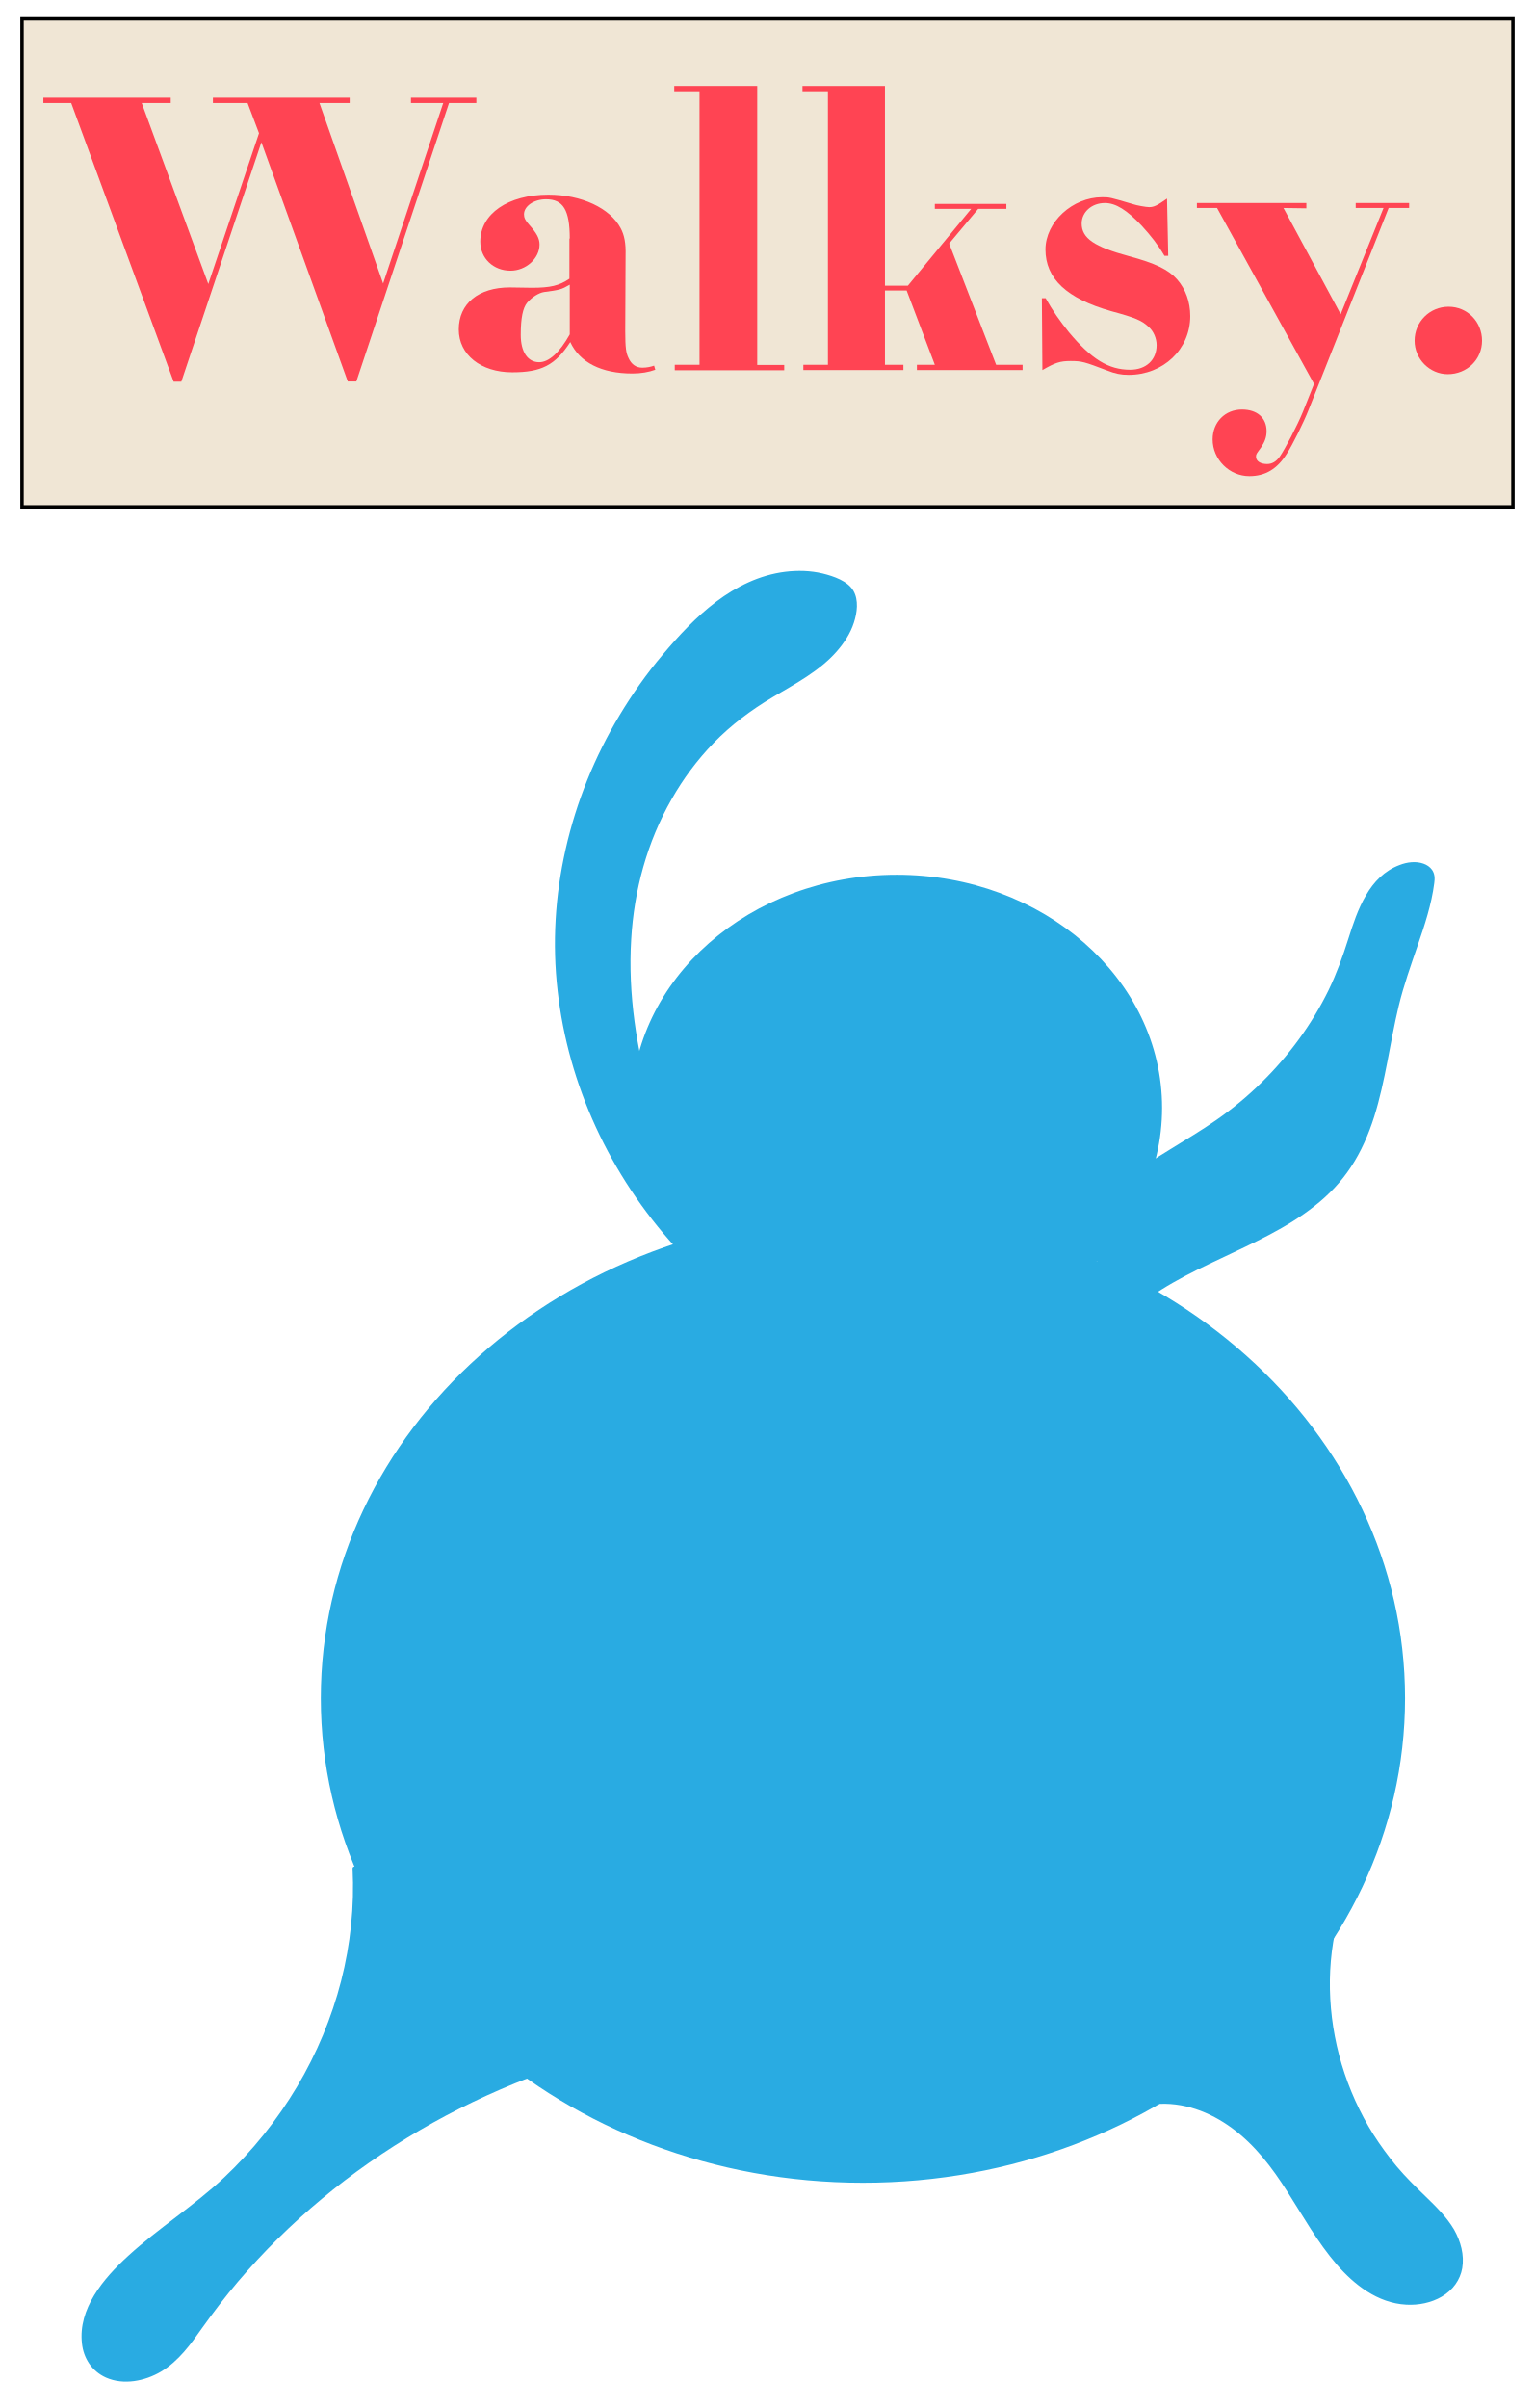
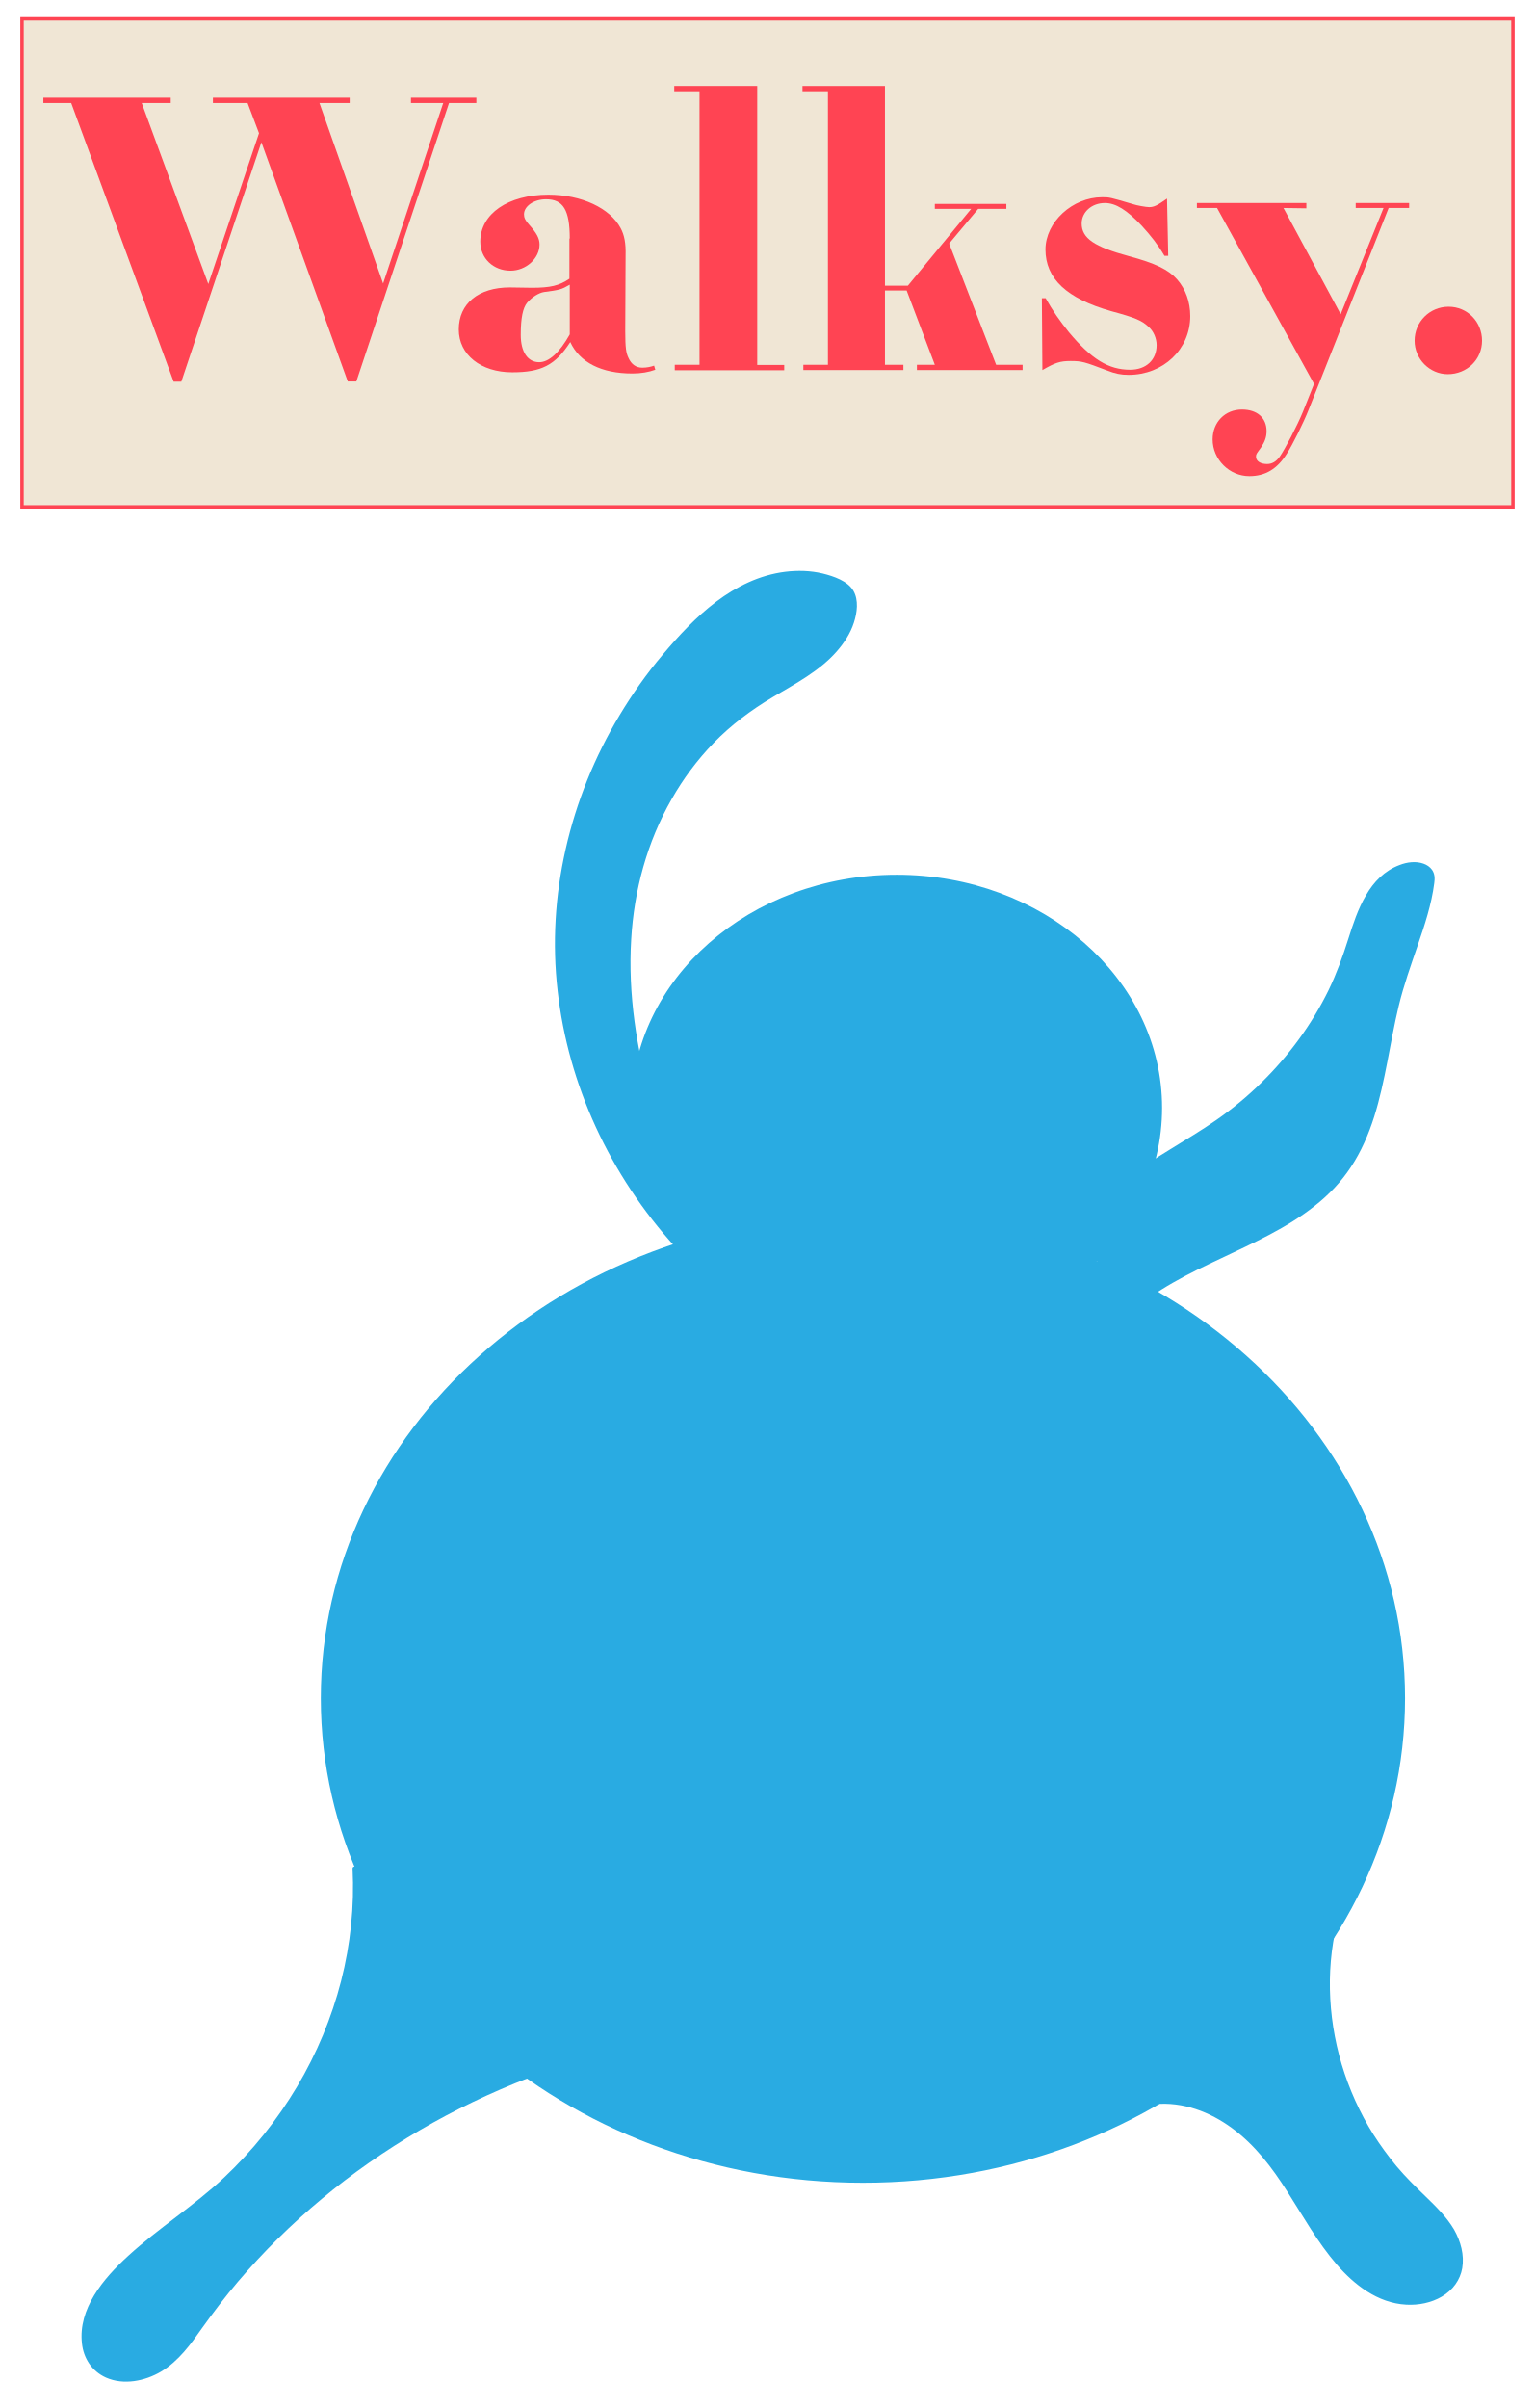
<svg xmlns="http://www.w3.org/2000/svg" xmlns:xlink="http://www.w3.org/1999/xlink" version="1.1" id="Layer_1" x="0px" y="0px" viewBox="0 0 899 1410" style="enable-background:new 0 0 899 1410;" xml:space="preserve">
  <style type="text/css">
	.st0{clip-path:url(#SVGID_2_);}
	.st1{clip-path:url(#SVGID_4_);fill:#29ABE2;}
	.st2{clip-path:url(#SVGID_6_);fill:none;stroke:#29ABE2;stroke-miterlimit:10;}
	.st3{clip-path:url(#SVGID_8_);fill:#29ABE2;}
	.st4{clip-path:url(#SVGID_10_);fill:none;stroke:#29ABE2;stroke-miterlimit:10;}
	.st5{clip-path:url(#SVGID_12_);fill:#29ABE2;}
	.st6{clip-path:url(#SVGID_14_);fill:#29ABE2;}
	.st7{clip-path:url(#SVGID_16_);fill:#29ABE2;}
	.st8{clip-path:url(#SVGID_18_);fill:#29ABE2;}
	.st9{clip-path:url(#SVGID_20_);fill:#29ABE2;}
	.st10{clip-path:url(#SVGID_22_);fill:#29ABE2;}
	.st11{clip-path:url(#SVGID_24_);fill:#29ABE2;}
	.st12{clip-path:url(#SVGID_26_);fill:#29ABE2;}
- 	.st13{fill:#F0E6D5;stroke:#000000;stroke-width:2;stroke-miterlimit:10;}
+ 	.st13{fill:#F0E6D5;stroke:#FF4453;stroke-width:2;stroke-miterlimit:10;}
	.st14{fill:#FF4453;}
</style>
  <g>
    <g>
      <g>
        <defs>
          <rect id="SVGID_1_" x="23" y="-163" width="947" height="1867" />
        </defs>
        <clipPath id="SVGID_2_">
          <use xlink:href="#SVGID_1_" style="overflow:visible;" />
        </clipPath>
        <g class="st0">
          <g>
            <defs>
              <rect id="SVGID_3_" x="23" y="-163" width="947" height="1867" />
            </defs>
            <clipPath id="SVGID_4_">
              <use xlink:href="#SVGID_3_" style="overflow:visible;" />
            </clipPath>
            <path class="st1" d="M680.1,648.7c0,75.1-69.4,136-154.9,136c-85.6,0-154.9-60.9-154.9-136s69.4-136,154.9-136       S680.1,573.6,680.1,648.7" />
          </g>
          <g>
            <defs>
              <rect id="SVGID_5_" x="23" y="-163" width="947" height="1867" />
            </defs>
            <clipPath id="SVGID_6_">
              <use xlink:href="#SVGID_5_" style="overflow:visible;" />
            </clipPath>
            <ellipse class="st2" cx="525.2" cy="648.7" rx="154.9" ry="136" />
          </g>
          <g>
            <defs>
              <rect id="SVGID_7_" x="23" y="-163" width="947" height="1867" />
            </defs>
            <clipPath id="SVGID_8_">
              <use xlink:href="#SVGID_7_" style="overflow:visible;" />
            </clipPath>
            <path class="st3" d="M822.4,994.4c0,156.4-141.9,283.2-317,283.2s-317-126.8-317-283.2s141.9-283.2,317-283.2       C680.5,711.2,822.4,838,822.4,994.4" />
          </g>
          <g>
            <defs>
              <rect id="SVGID_9_" x="23" y="-163" width="947" height="1867" />
            </defs>
            <clipPath id="SVGID_10_">
              <use xlink:href="#SVGID_9_" style="overflow:visible;" />
            </clipPath>
            <ellipse class="st4" cx="505.4" cy="994.4" rx="317" ry="283.2" />
          </g>
          <g>
            <defs>
              <rect id="SVGID_11_" x="23" y="-163" width="947" height="1867" />
            </defs>
            <clipPath id="SVGID_12_">
              <use xlink:href="#SVGID_11_" style="overflow:visible;" />
            </clipPath>
            <path class="st5" d="M633.8,724.3c11.6-31,48.2-46.7,77.1-66.3c37.3-25.3,65.2-61.8,78.2-102.4c6.2-19.3,12.4-42.9,33.5-49       c5.7-1.6,13.2-0.9,15.6,4c1.1,2.3,0.8,4.9,0.5,7.3c-3.4,21.9-13,42.6-18.9,64.1c-10.2,37.1-10.3,78.6-35.9,109       c-30.5,36.3-87.8,44.9-123.3,77.2" />
          </g>
          <g>
            <defs>
              <rect id="SVGID_13_" x="23" y="-163" width="947" height="1867" />
            </defs>
            <clipPath id="SVGID_14_">
              <use xlink:href="#SVGID_13_" style="overflow:visible;" />
            </clipPath>
            <path class="st6" d="M635.1,724.7c6.9-18.3,23.1-31.5,39.8-42.5c8.7-5.7,17.8-11.1,26.7-16.6c9.3-5.8,18.2-12,26.5-18.9       c17.2-14.3,31.9-31.2,43.3-49.8c5.7-9.2,10.5-18.8,14.5-28.7c3.7-9.2,6.3-18.7,9.6-28c3-8.3,6.7-16.8,13-23.6       c3-3.1,6.5-5.8,10.6-7.6c4.2-1.9,9.4-3,13.9-1.4c6.4,2.3,4.7,8.9,3.8,13.8c-1.1,6.1-2.7,12.1-4.5,18.1       c-3.6,12-8.2,23.8-11.9,35.8c-6.5,21.2-9.1,43-14.3,64.5c-5,20.5-12.8,40.7-28.7,56.5c-14.3,14.2-32.9,23.8-51.4,32.7       c-18.8,9-38.1,17.4-54.9,29.4c-4,2.9-7.9,5.9-11.5,9.2c-1.2,1,0.6,2.7,1.8,1.6c15.4-14,34.8-23.5,54-32.5       c18.9-9,38.4-17.7,54.6-30.6c8.3-6.5,15.5-14.1,21.1-22.6c6.1-9.2,10.4-19.2,13.7-29.5c6.7-21.3,9.2-43.4,14.4-65       c2.9-12,7.1-23.7,11.1-35.4c4.1-11.9,8.1-24,9.7-36.4c0.4-2.7,0.4-5.5-1.3-7.9c-1.2-1.7-3-2.9-5-3.6c-4.5-1.6-9.7-0.9-14,0.8       c-8.9,3.3-15.2,10-19.6,17.6c-4.8,8.1-7.7,17.1-10.5,25.9c-3.2,10.1-6.8,20.1-11.5,29.8c-9.7,19.8-23,38.1-39.2,54       c-8.1,8-17,15.4-26.5,22c-8.7,6.1-17.9,11.5-26.9,17.1c-17.4,10.7-35.4,22.2-46.5,38.9c-2.6,4-4.8,8.2-6.4,12.6       C632.1,725.4,634.5,726,635.1,724.7" />
          </g>
          <g>
            <defs>
              <rect id="SVGID_15_" x="23" y="-163" width="947" height="1867" />
            </defs>
            <clipPath id="SVGID_16_">
              <use xlink:href="#SVGID_15_" style="overflow:visible;" />
            </clipPath>
            <path class="st7" d="M380.5,646c-11.7-41.1-16.9-84.5-8.1-126.2c8.7-41.7,32.5-81.8,70.2-106.8c12.1-8,25.5-14.4,36.8-23.3       s20.7-21.1,21.1-34.7c0.1-3.4-0.5-6.9-2.6-9.7c-1.7-2.2-4.1-3.7-6.7-4.9c-15.3-7.5-34.5-6-50.3,0.6s-28.7,17.9-40.1,29.9       c-49.3,51.6-76.5,120.4-74.5,188.8s32.9,135.8,85.1,185" />
          </g>
          <g>
            <defs>
              <rect id="SVGID_17_" x="23" y="-163" width="947" height="1867" />
            </defs>
            <clipPath id="SVGID_18_">
              <use xlink:href="#SVGID_17_" style="overflow:visible;" />
            </clipPath>
            <path class="st8" d="M381.7,645.7c-8.8-31.2-14-63.6-12-95.9c1.7-28.4,9.2-56.6,23.7-81.9c6.7-11.8,14.9-22.9,24.6-32.9       c10.1-10.4,21.8-19.2,34.6-26.8c13.3-7.9,27.4-15.3,37.4-26.7c4.4-5,8.1-10.7,10.1-16.9c1.9-5.8,2.9-13.2-0.3-18.7       c-3.3-5.7-11.5-8.5-18-10.1c-7.1-1.7-14.6-1.9-21.9-1c-15.2,1.9-28.7,8.7-40.4,17.5c-11.9,9-22,19.9-31.4,31.1       c-9.4,11.1-17.7,22.9-25.1,35.2c-14.8,24.6-25.5,51.2-31.7,78.6c-6.2,27.3-7.9,55.3-4.7,83c3.1,27.4,10.7,54.4,22.4,79.8       c11.7,25.4,27.4,49.2,46.7,70.4c4.7,5.2,9.7,10.2,14.8,15.1c1.1,1.1,2.9-0.6,1.8-1.6c-20.8-19.6-38.2-42.1-51.7-66.4       c-13.5-24.3-23.2-50.4-28.4-77.2c-5.3-27-6.1-54.7-2.2-81.9c3.9-27.5,12.3-54.5,24.8-79.7c12.5-25.1,29-48.7,49.2-69.3       c10.2-10.4,21.7-20.2,35.6-26.5c13.6-6.2,30-8.5,44.7-4c3.7,1.2,7.7,2.7,10.6,5.1c3.3,2.7,4.4,6.4,4.4,10.4       c0,6.7-2.4,13.2-6.1,18.9c-8,12.5-21.1,20.8-34.2,28.4c-12.7,7.5-25,15.1-35.7,24.8c-9.9,9-18.5,19.1-25.8,30       c-15.2,22.7-24.5,48.4-28.4,74.7c-4.6,30.8-2.1,62.2,4.5,92.6c1.6,7.5,3.5,15,5.6,22.5C379.7,647.8,382.1,647.2,381.7,645.7" />
          </g>
          <g>
            <defs>
              <rect id="SVGID_19_" x="23" y="-163" width="947" height="1867" />
            </defs>
            <clipPath id="SVGID_20_">
              <use xlink:href="#SVGID_19_" style="overflow:visible;" />
            </clipPath>
            <path class="st9" d="M207.8,1094.1c3.7,71.2-28.9,143.3-86.6,191.5c-21.5,18-46.7,33.1-62.7,55.3c-11.1,15.4-15,39.8,2.2,49.4       c10.7,5.9,25.1,2.9,35.1-4s16.6-17,23.4-26.5c49-68.3,122.6-121.7,206.6-150.1" />
          </g>
          <g>
            <defs>
              <rect id="SVGID_21_" x="23" y="-163" width="947" height="1867" />
            </defs>
            <clipPath id="SVGID_22_">
              <use xlink:href="#SVGID_21_" style="overflow:visible;" />
            </clipPath>
            <path class="st10" d="M206.5,1094.1c1.1,22.1-1.2,44.3-6.7,65.8s-14.2,42.4-25.8,61.9s-26,37.5-42.9,53.4       c-17.5,16.4-38.3,29.5-56,45.7c-14.8,13.5-29.4,31.1-27.1,51.3c0.9,8.4,5.6,16.2,14.1,20c10.4,4.6,22.9,2,32.2-3.5       c10.5-6.3,17.5-16.2,24.2-25.7c6.6-9.2,13.5-18.3,20.9-27c14.8-17.4,31.2-33.6,49-48.4c17.8-14.9,37.1-28.3,57.4-40.2       c20.3-11.9,41.8-22.2,64.1-30.8c5.4-2.1,10.9-4,16.3-5.9c1.5-0.5,0.9-2.7-0.7-2.2c-22.4,7.6-44.1,16.9-64.7,27.8       c-20.5,10.8-40,23.3-58.3,37c-18.4,13.9-35.6,29.2-51.2,45.7c-7.7,8.2-15.1,16.6-22,25.3c-7.2,9-13.4,18.6-20.6,27.6       c-7.2,9.1-16.4,17.3-28.8,19.7c-10.5,2-21.6-1.4-26.7-10.4c-4.3-7.7-3.5-17.2-1-25.2c3.1-9.7,9.3-18,16.5-25.7       c16.4-17.4,37.3-30.4,55.5-45.9c17.4-14.8,32.4-31.9,44.8-50.4c12.5-18.7,22.3-38.8,29.1-59.8c6.7-20.8,10.5-42.4,11-64.1       c0.1-5.4,0-10.7-0.2-16.1C208.9,1092.6,206.4,1092.6,206.5,1094.1" />
          </g>
          <g>
            <defs>
              <rect id="SVGID_23_" x="23" y="-163" width="947" height="1867" />
            </defs>
            <clipPath id="SVGID_24_">
              <use xlink:href="#SVGID_23_" style="overflow:visible;" />
            </clipPath>
            <path class="st11" d="M676.3,1230.9c26.4-2.7,50.7,14.2,66.3,33.8c15.6,19.6,25.6,42.6,42.3,61.4c8.5,9.5,19.1,18.1,32.1,21.1       s28.7-0.9,35.3-11.5c5.9-9.4,3.5-21.5-2.4-30.9s-14.8-16.8-22.8-24.8c-45.1-44.9-61.1-112.3-40.5-170.1" />
          </g>
          <g>
            <defs>
              <rect id="SVGID_25_" x="23" y="-163" width="947" height="1867" />
            </defs>
            <clipPath id="SVGID_26_">
              <use xlink:href="#SVGID_25_" style="overflow:visible;" />
            </clipPath>
            <path class="st12" d="M676.3,1232.1c16.6-1.6,32.4,4.6,45.1,13.9c13.8,10.1,23.7,23.4,32.5,37.2c9.3,14.5,17.6,29.6,29.1,42.9       c10,11.5,23.7,22.5,40.6,23.4c7.2,0.4,14.7-1.1,20.8-4.7c6.5-3.8,10.8-9.8,12-16.7c1.3-7.7-0.9-15.7-4.8-22.6       c-4.3-7.3-10.6-13.5-16.8-19.5c-5.9-5.7-11.7-11.4-16.9-17.6c-4.9-5.9-9.4-12.1-13.5-18.5c-8.1-12.9-14.3-26.8-18.6-41.1       c-4.3-14.4-6.6-29.2-6.9-44c-0.3-14.8,1.5-29.6,5.5-43.9c1-3.5,2.1-7.1,3.3-10.5c0.5-1.4-1.9-2-2.4-0.6       c-5,14-7.8,28.6-8.7,43.2c-0.8,14.7,0.4,29.5,3.5,43.9s8.2,28.5,15,41.8s15.5,25.8,25.9,37.1c5.7,6.1,12,11.7,17.8,17.7       c5.9,6.1,11.4,12.8,13.9,20.8c2.4,7.3,2.3,15.6-2.4,22.2c-4,5.6-10.7,8.9-17.7,10.2c-16.4,3.1-31.4-5.6-42.2-16.1       c-12.4-12.1-21.1-27-30-41.4c-8.6-13.9-17.7-27.9-30.4-39.1c-11.5-10.2-26-18.4-42.2-20.1c-3.9-0.4-7.8-0.4-11.7,0       C674.7,1229.9,674.7,1232.2,676.3,1232.1" />
          </g>
        </g>
      </g>
    </g>
  </g>
  <rect x="12.9" y="11" class="st13" width="873.2" height="285.8" />
  <g>
    <path class="st14" d="M41.7,60.3H25.4v-3.1H100v3.1H83l39,106L151.7,78L145,60.3h-20.3v-3.1h80.1v3.1h-17.7L224.4,166l35.2-105.7   h-18.9v-3.1h38.3v3.1h-16l-54.3,163.1h-5L153.1,83.3l-46.9,140.2h-4.5L41.7,60.3z" />
    <path class="st14" d="M333.7,139.7c0-16.7-3.8-23-13.9-23c-7.2,0-12.9,4.1-12.9,8.8c0,1.9,0.7,3.6,3.1,6.2c4.3,4.8,6,7.9,6,11.5   c0,8.1-7.9,15.3-17,15.3c-10,0-17.7-7.2-17.7-17c0-16.3,16.3-27.5,39.9-27.5c19.4,0,36.1,7.9,42.3,19.6c2.2,4.1,3.1,8.8,2.9,16   l-0.2,44.2c0,10,0.5,12.9,1.9,15.8c1.7,3.8,4.5,5.7,8.1,5.7c2.6,0,5-0.5,6.9-1.2l0.7,2.4c-3.8,1.4-8.4,2.2-13.4,2.2   c-18.2,0-30.9-6.5-36.4-18.4c-8.8,13.6-17,17.7-34,17.7c-18.4,0-31.3-10.3-31.3-25.1c0-15.1,11.5-24.6,29.9-24.6l12.9,0.2   c10.8,0,16-1.2,22-5.3V139.7z M333.7,166.7c-5,2.9-6,3.1-15.1,4.3c-3.1,0.5-7.2,3.1-9.8,6.2c-2.6,3.1-3.8,9.1-3.8,18.9   c0,10,4.1,16,10.8,16c5.7,0,12-5.7,17.9-16.3V166.7z" />
    <path class="st14" d="M395.1,213.6h14.6V53.4h-14.8v-3.1h48.6v163.4h15.8v3.1h-64.1V213.6z" />
    <path class="st14" d="M470.5,213.6h14.4V53.4H470v-3.1h48.3v117h13.4l37.1-45h-21.3v-2.9h41.9v2.9h-16.5l-17,20.3l27.5,71h15.5v3.1   H537v-3.1h10.5L531,170.1h-12.7v43.5h10.8v3.1h-58.6L470.5,213.6L470.5,213.6z" />
    <path class="st14" d="M610.2,174.6h2.2c4.1,7.4,8.4,13.4,13.6,19.9c13.2,15.8,23.2,22,35.9,22c9.3,0,15.5-5.7,15.5-14.4   c0-4.1-1.9-8.4-4.8-10.8c-3.8-3.6-7.7-5.3-21.8-9.1c-26.1-7.4-38.5-19.1-38.5-36.1c0-16,15.8-30.6,33.2-30.6c4.3,0,4.3,0,18.2,4.1   c1.9,0.7,7.7,1.7,9.3,1.7c2.9,0,4.8-1,10.5-5l0.7,33.5h-2.2c-3.8-6.5-7.9-11.7-13.4-17.7c-8.6-9.1-15.1-13.2-21.5-13.2   c-7.7,0-13.6,5.3-13.6,12c0,8.6,7.4,13.6,27.7,19.1c15.3,4.1,23.2,7.9,28.2,13.6c5,5.7,7.7,13.2,7.7,21.5   c0,19.4-15.8,34.4-36.1,34.4c-4.5,0-7.9-0.7-12.7-2.6c-13.2-5-14.6-5.5-21.3-5.5c-6.2,0-9.1,1-16.5,5.3L610.2,174.6z" />
    <path class="st14" d="M712.8,121.8H701v-2.9h64.1v3.1l-13.4-0.2l33.5,62.2l25.1-62.2h-16.3v-2.9h31.3v2.9h-12l-46.9,118.2   c-2.9,7.4-9.3,20.3-12.7,25.6c-5.7,9.1-12.7,13.2-22,13.2c-11.7,0-21.5-9.8-21.5-21.5c0-10,7.2-17.5,17.2-17.5   c8.8,0,14.4,4.8,14.4,12.7c0,3.3-1,6.2-3.3,9.6c-2.6,3.6-2.9,3.8-2.9,5.3c0,2.6,2.6,4.3,6.5,4.3c2.9,0,5.3-1.4,7.4-4.3   c2.9-4.1,10.3-18.2,13.6-26.3l6.5-16.3L712.8,121.8z" />
    <path class="st14" d="M868,199.5c0,11-8.8,19.6-20.1,19.6c-10.5,0-19.4-8.8-19.4-19.6c0-11,8.8-19.9,19.9-19.9S868,188.5,868,199.5   z" />
  </g>
</svg>
